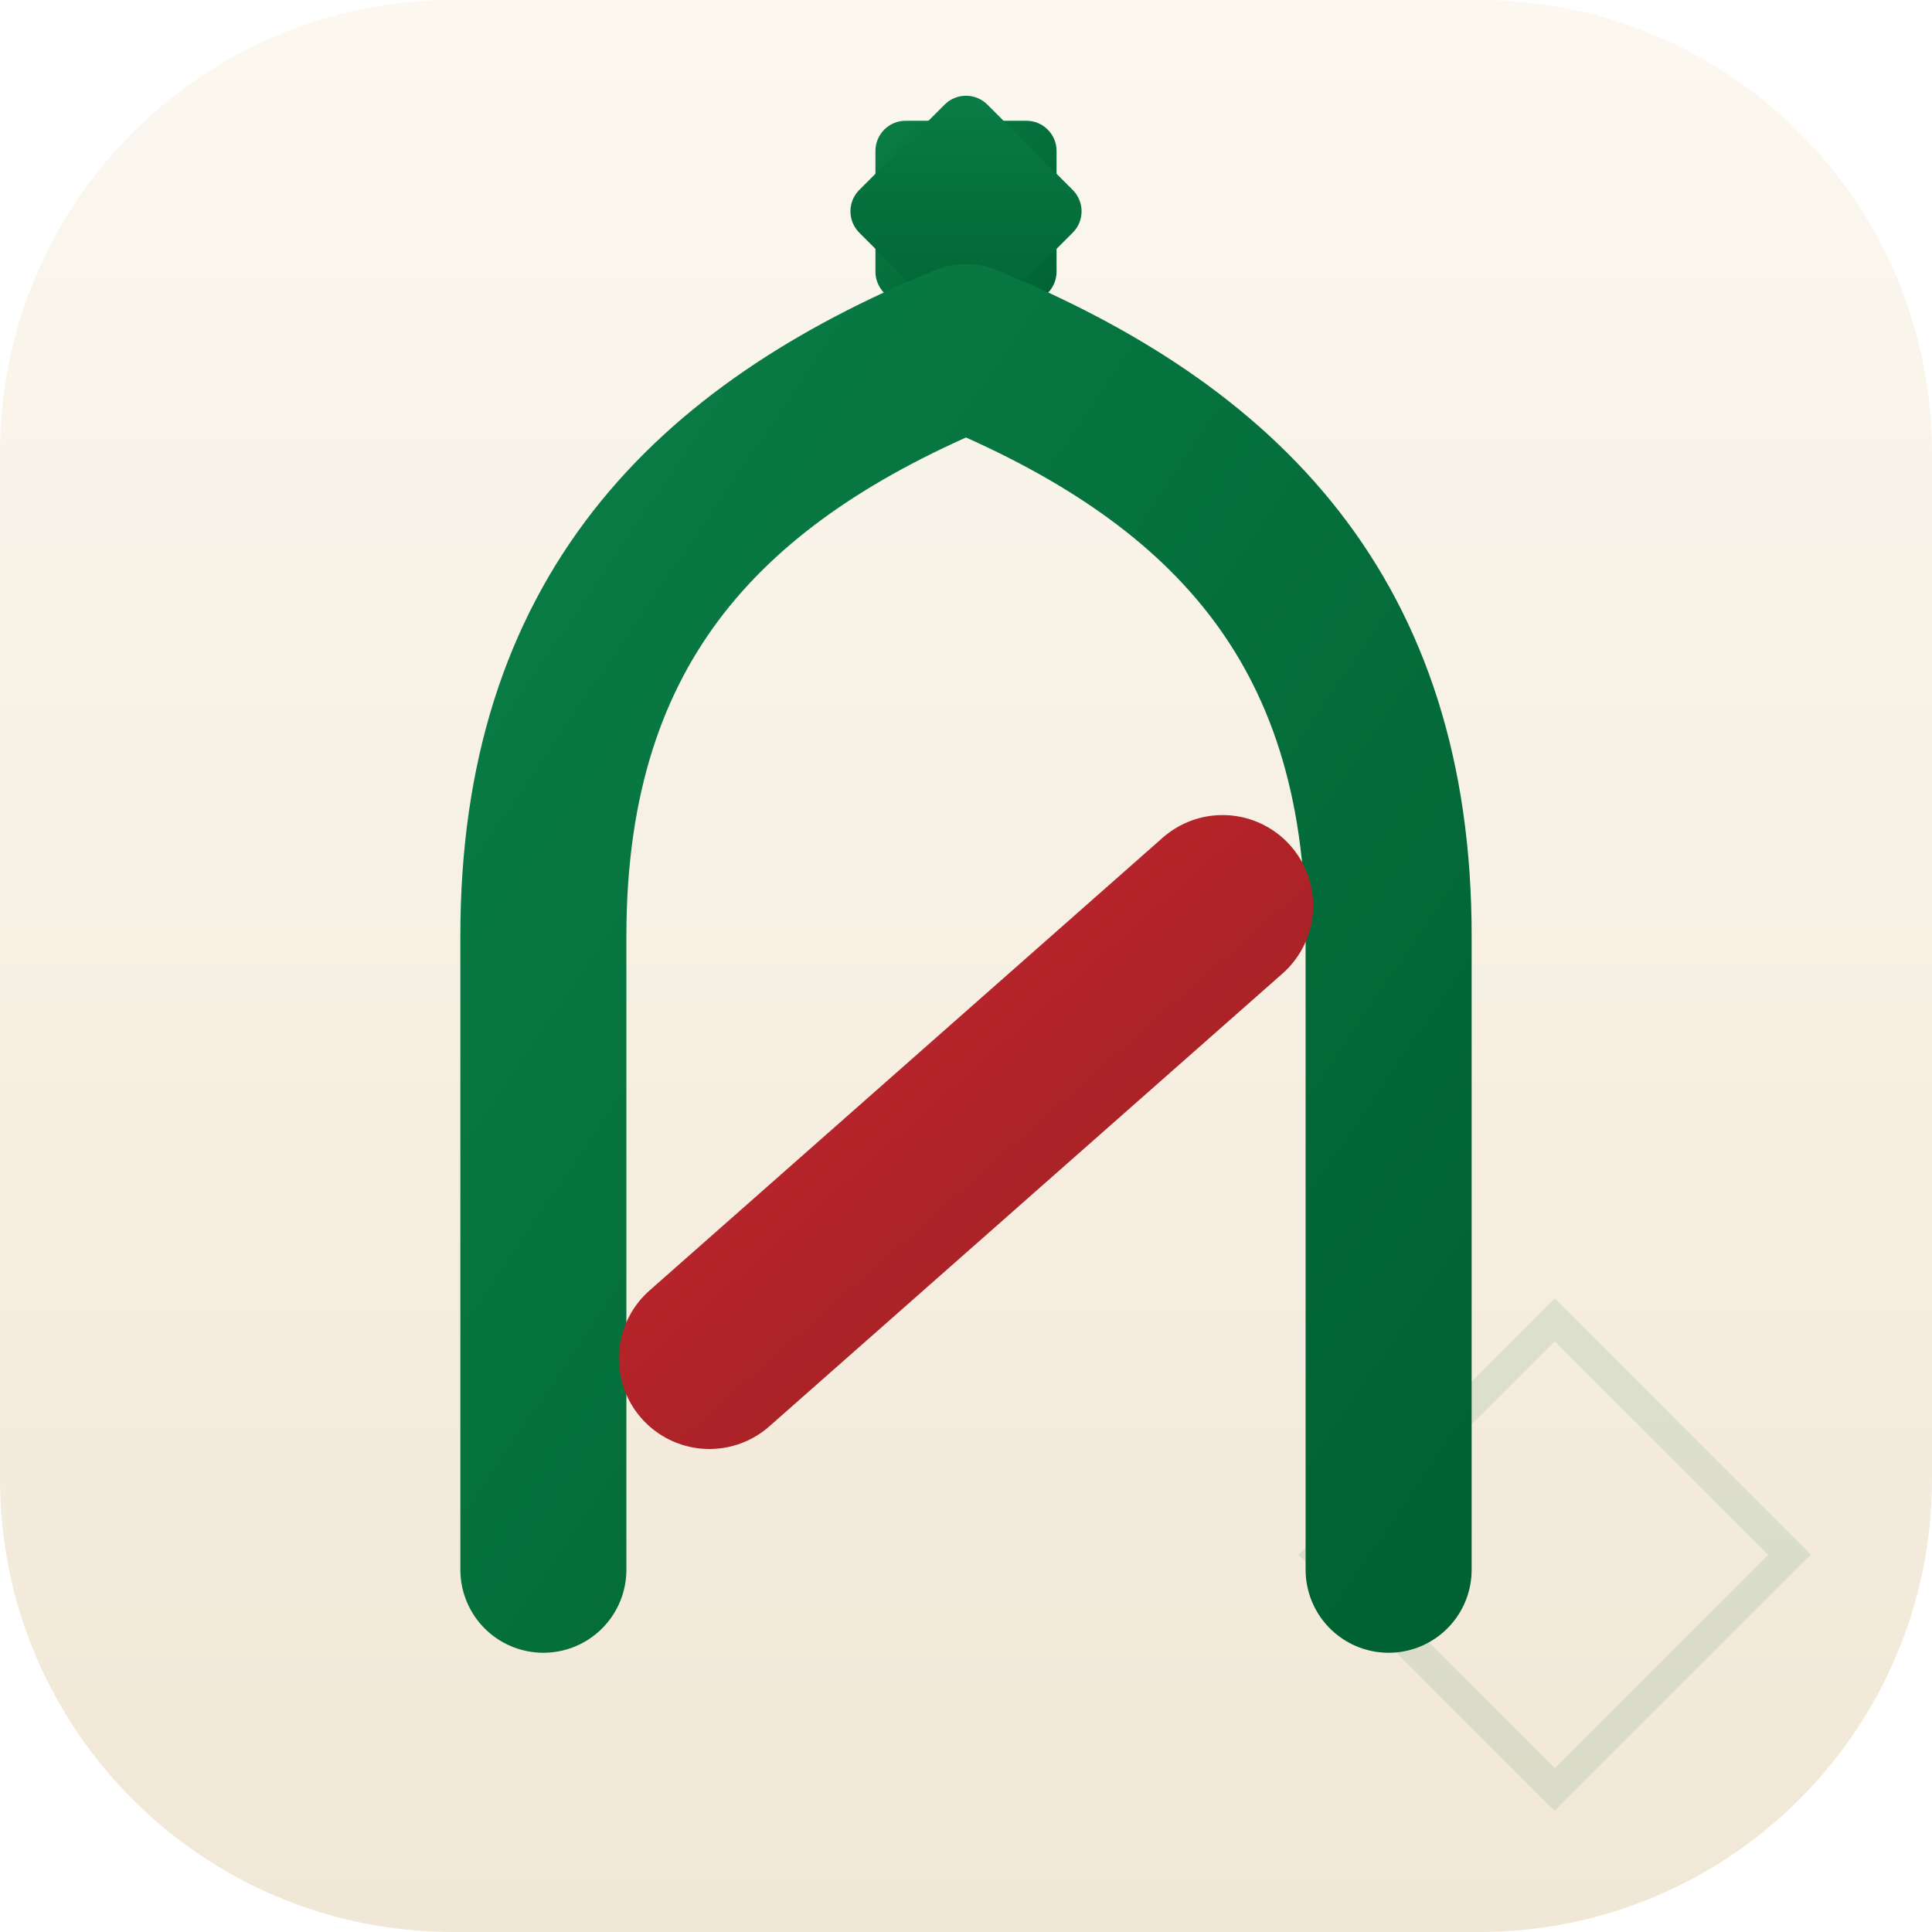
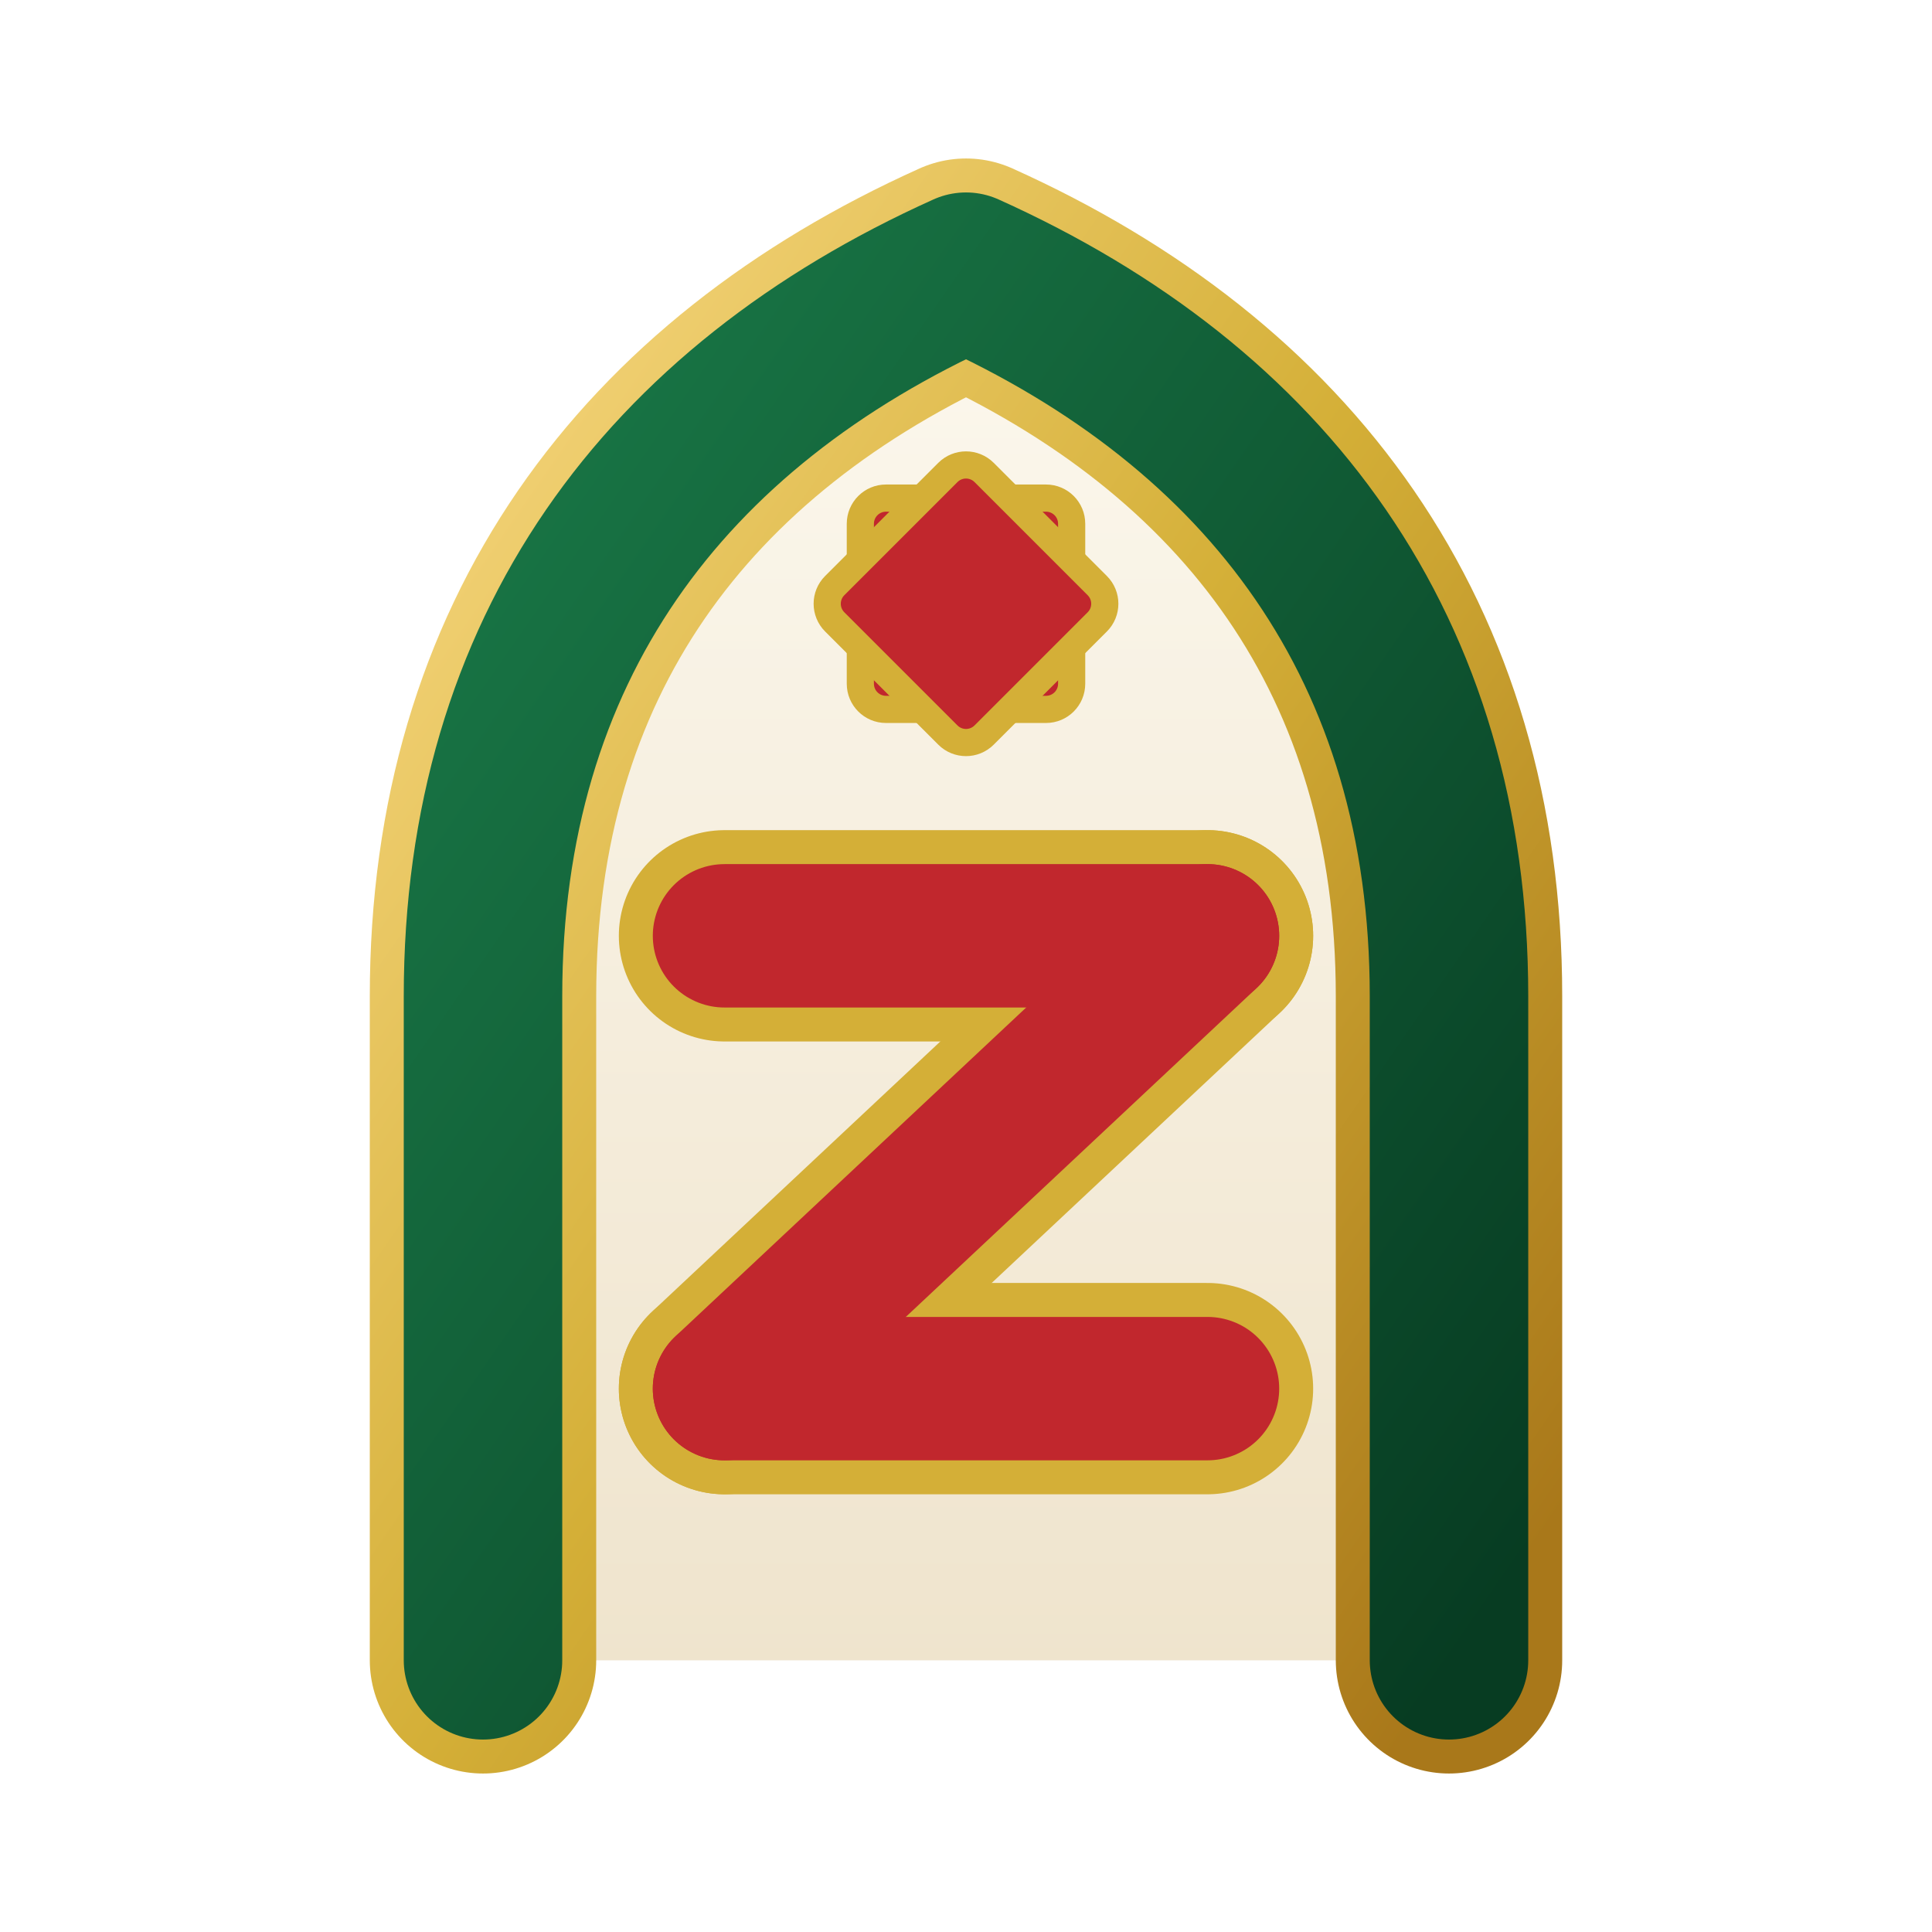
<svg xmlns="http://www.w3.org/2000/svg" viewBox="0 0 128 128" width="128" height="128" role="img" aria-label="AMANZINE">
  <defs>
-     <linearGradient id="amzBg" x1="0" y1="0" x2="0" y2="1">
-       <stop offset="0" stop-color="#FCF8F0" />
-       <stop offset="1" stop-color="#F1E7D6" />
+     <linearGradient id="g" x1="0" y1="0" x2="1" y2="1">
+       <stop offset="0" stop-color="#1a7a48" />
+       <stop offset="1" stop-color="#073c22" />
    </linearGradient>
-     <linearGradient id="amzG" x1="0" y1="0" x2="1" y2="1">
-       <stop offset="0" stop-color="#0A7D45" />
-       <stop offset="1" stop-color="#006233" />
+     <linearGradient id="gold" x1="0" y1="0" x2="1" y2="1">
+       <stop offset="0" stop-color="#f6d67e" />
+       <stop offset=".5" stop-color="#d4af37" />
+       <stop offset="1" stop-color="#a9781a" />
    </linearGradient>
-     <linearGradient id="amzR" x1="0" y1="0" x2="1" y2="1">
-       <stop offset="0" stop-color="#C1272D" />
-       <stop offset="1" stop-color="#9E1F24" />
+     <linearGradient id="cr" x1="0" y1="0" x2="0" y2="1">
+       <stop offset="0" stop-color="#fcf8ee" />
+       <stop offset="1" stop-color="#efe4cd" />
+     </linearGradient>
+     <linearGradient id="r" x1="0" y1="0" x2="1" y2="1">
+       <stop offset="0" stop-color="#d43a2c" />
+       <stop offset="1" stop-color="#9d1c15" />
    </linearGradient>
  </defs>
-   <rect width="128" height="128" rx="30" fill="url(#amzBg)" />
-   <g fill="none" stroke="#006233" stroke-width="2" opacity=".10">
-     <rect x="92" y="92" width="22" height="22" transform="rotate(45 103 103)" />
+   <path d="M64 18 C44 27 32 43 32 66 L32 110 L96 110 L96 66 C96 43 84 27 64 18 Z" fill="url(#cr)" />
+   <path d="M32 110 L32 66 C32 43 44 27 64 18 C84 27 96 43 96 66 L96 110" fill="none" stroke="url(#gold)" stroke-width="15" stroke-linecap="round" stroke-linejoin="round" />
+   <path d="M32 110 L32 66 C32 43 44 27 64 18 C84 27 96 43 96 66 L96 110" fill="none" stroke="url(#g)" stroke-width="10.5" stroke-linecap="round" stroke-linejoin="round" />
+   <g>
+     <rect x="57" y="33" width="14" height="14" rx="1.7" fill="#c1272d" stroke="#d4af37" stroke-width="1.8" />
+     <rect x="57" y="33" width="14" height="14" rx="1.7" fill="#c1272d" stroke="#d4af37" stroke-width="1.8" transform="rotate(45 64 40)" />
  </g>
-   <g fill="url(#amzG)">
-     <rect x="58" y="8" width="12" height="12" rx="2" />
-     <rect x="58" y="8" width="12" height="12" rx="2" transform="rotate(45 64 14)" />
-   </g>
-   <path d="M36 104 L36 62 C36 41 47 30 64 23 C81 30 92 41 92 62 L92 104" fill="none" stroke="url(#amzG)" stroke-width="11" stroke-linecap="round" stroke-linejoin="round" />
-   <g fill="none" stroke="url(#amzR)" stroke-width="12" stroke-linecap="round" stroke-linejoin="round">
-     <path d="M47 60 H81" />
-     <path d="M81 60 L47 90" />
-     <path d="M47 90 H81" />
+   <g fill="none" stroke-linecap="round" stroke-linejoin="round">
+     <g stroke="#d4af37" stroke-width="14">
+       <path d="M48 62 H80" />
+       <path d="M80 62 L48 92" />
+       <path d="M48 92 H80" />
+     </g>
+     <g stroke="#c1272d" stroke-width="9.5">
+       <path d="M48 62 H80" />
+       <path d="M80 62 L48 92" />
+       <path d="M48 92 H80" />
+     </g>
  </g>
</svg>
